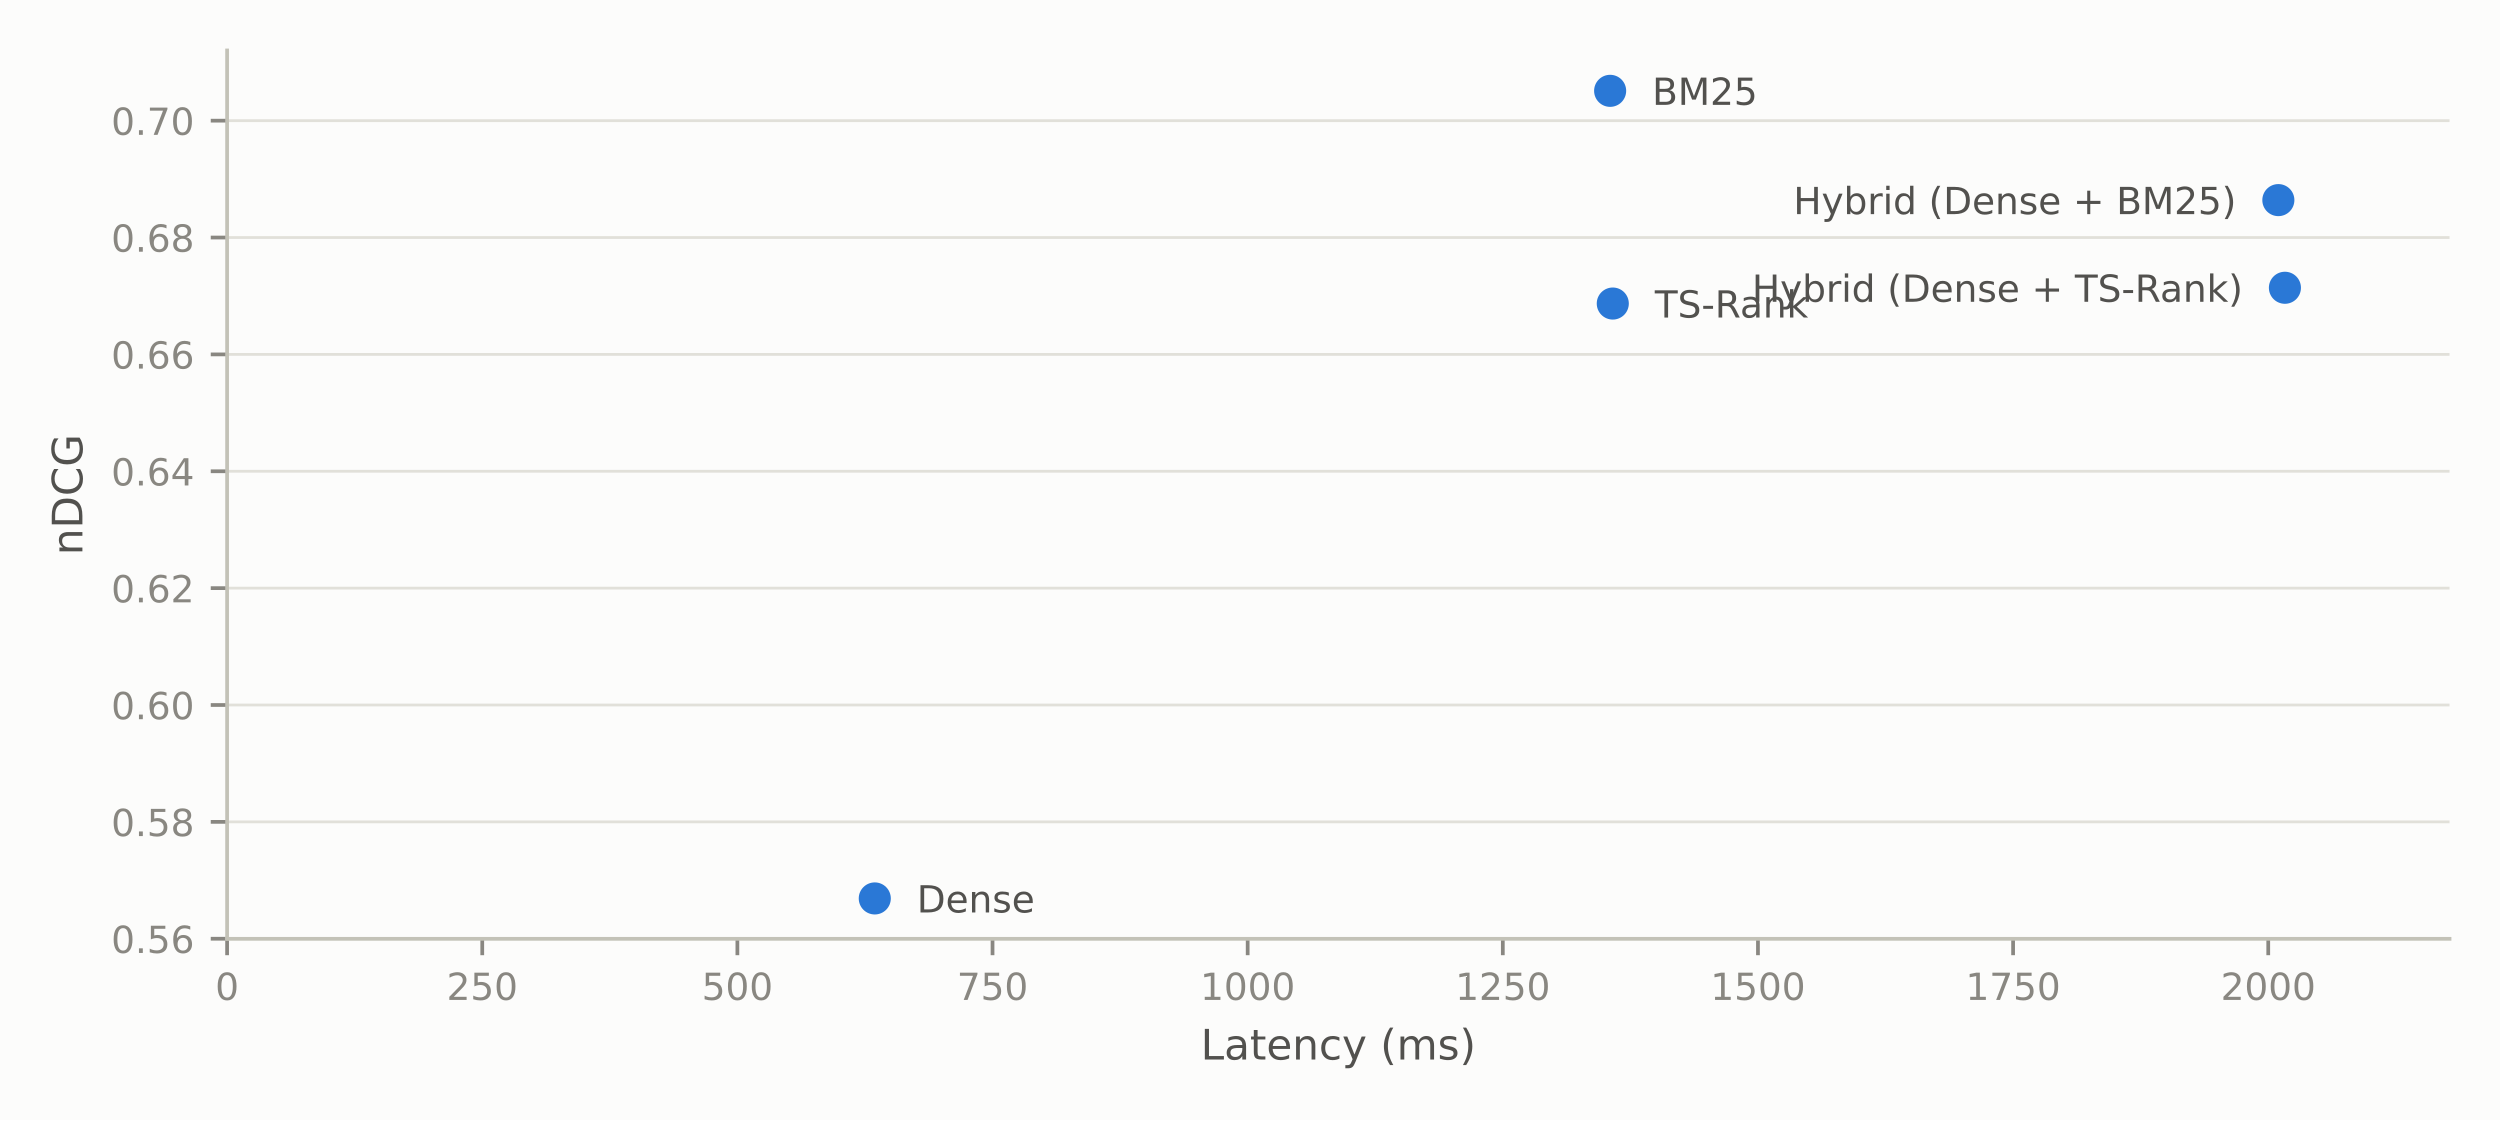
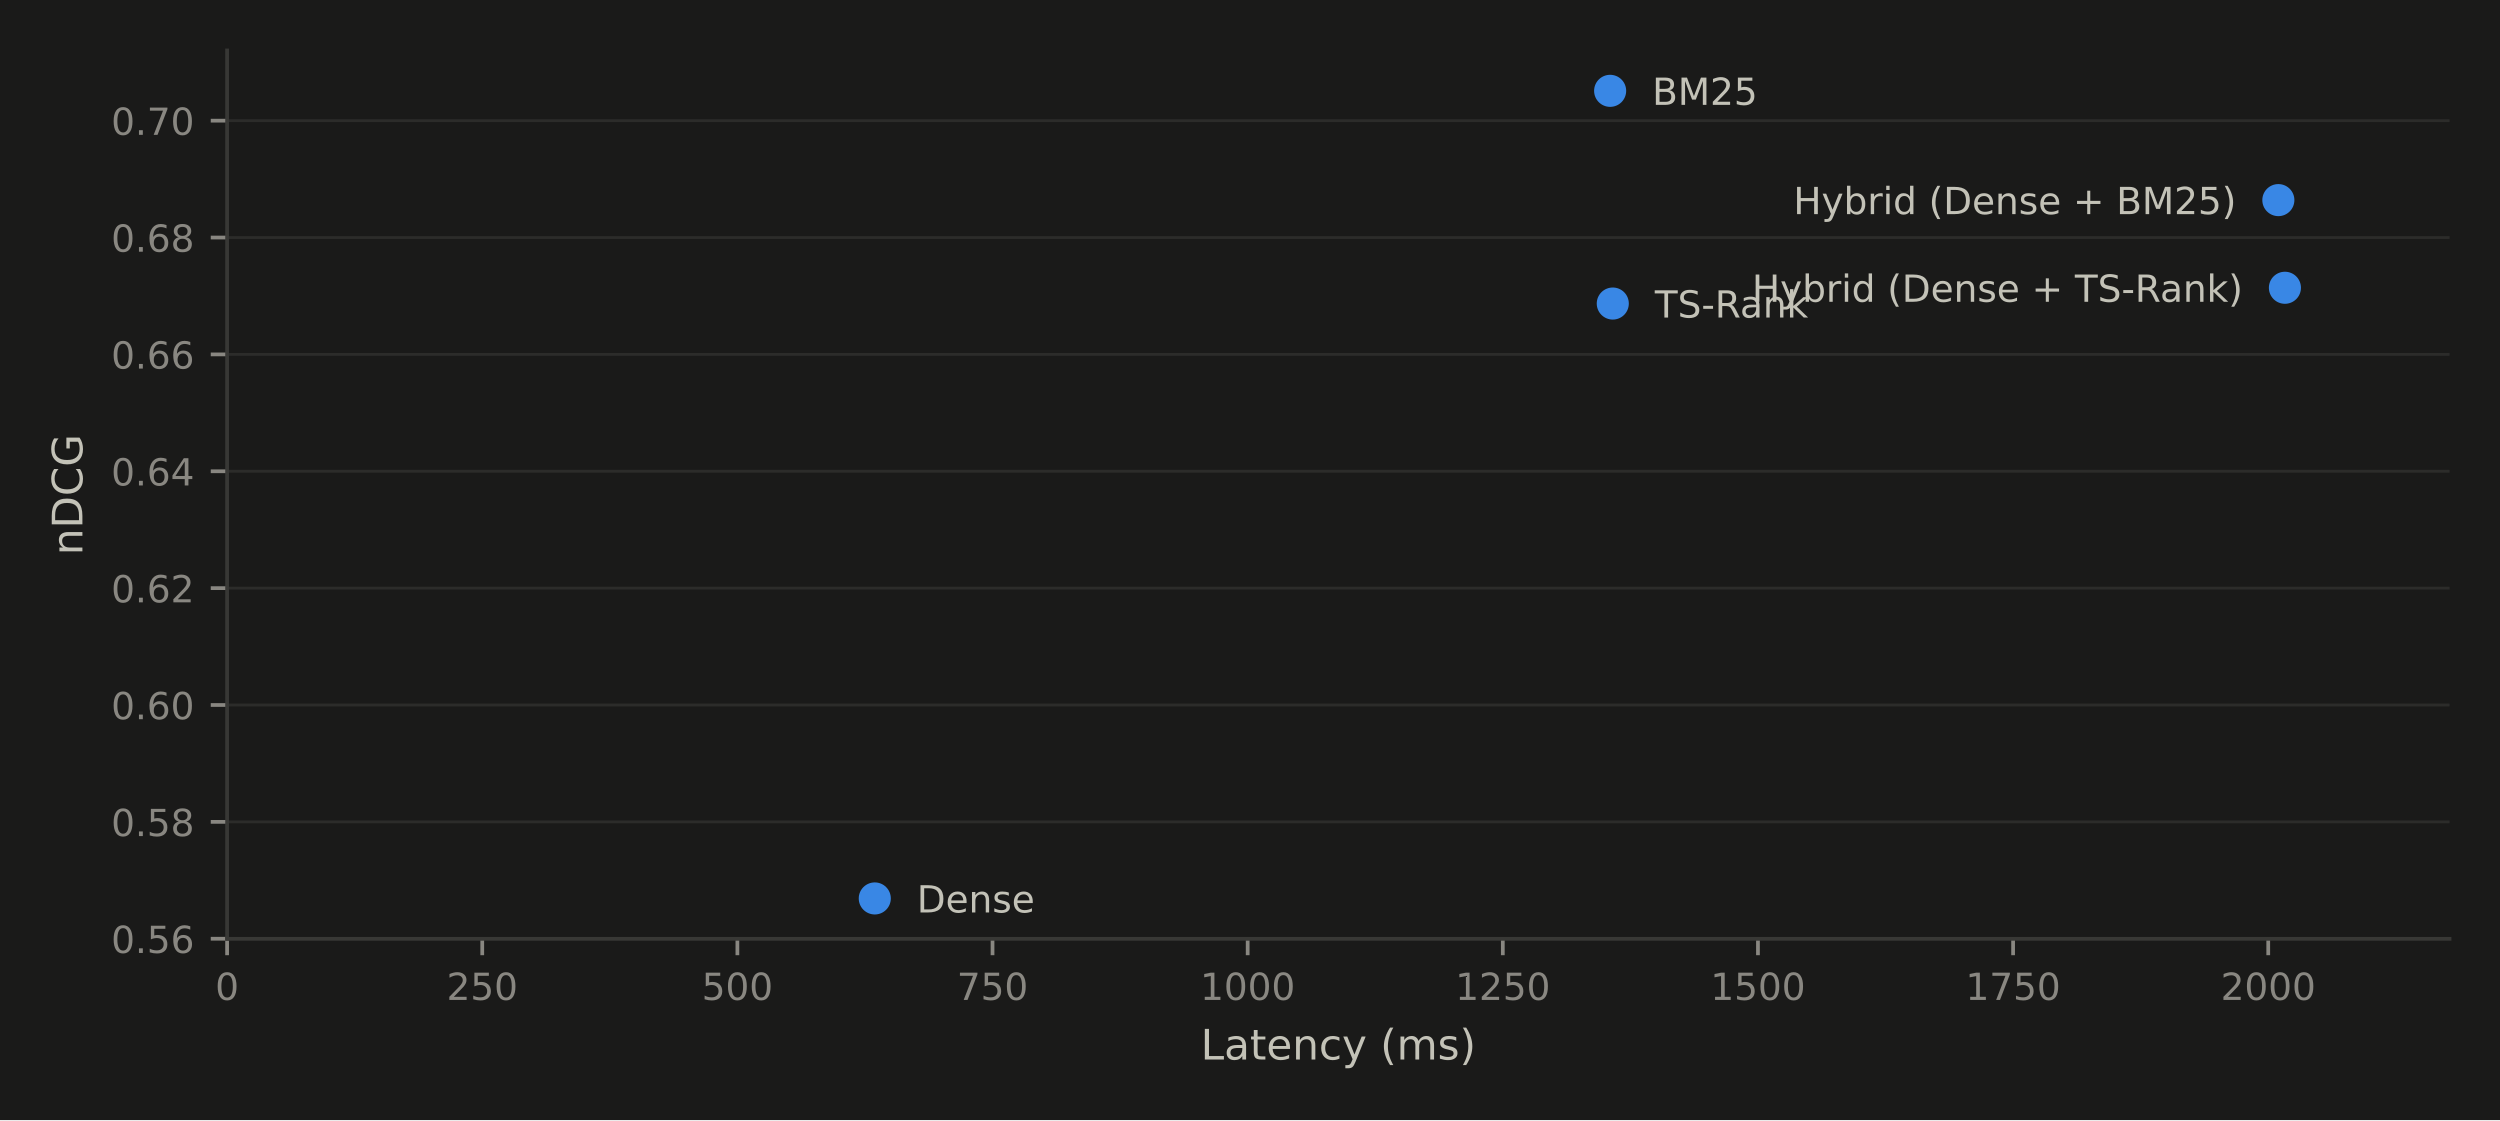
<svg xmlns="http://www.w3.org/2000/svg" xmlns:xlink="http://www.w3.org/1999/xlink" width="535.133pt" height="239.758pt" viewBox="0 0 535.133 239.758" version="1.1">
  <defs>
    <style type="text/css">*{stroke-linejoin: round; stroke-linecap: butt}</style>
  </defs>
  <g id="figure_1">
    <g id="patch_1">
-       <path d="M 0 239.758  L 535.133 239.758  L 535.133 -0  L 0 -0  z " style="fill: #fcfcfb" />
+       <path d="M 0 239.758  L 535.133 239.758  L 535.133 -0  L 0 -0  z " style="fill: #1a1a19" />
    </g>
    <g id="axes_1">
      <g id="patch_2">
-         <path d="M 48.612 200.958  L 524.332 200.958  L 524.332 10.8  L 48.612 10.8  z " style="fill: #fcfcfb" />
+         <path d="M 48.612 200.958  L 524.332 200.958  L 524.332 10.8  L 48.612 10.8  z " style="fill: #1a1a19" />
      </g>
      <g id="matplotlib.axis_1">
        <g id="xtick_1">
          <g id="line2d_1">
            <defs>
-               <path id="mf63bbcae26" d="M 0 0  L 0 3.5  " style="stroke: #898781; stroke-width: 0.8" />
+               <path id="m2d472aa0cc" d="M 0 0  L 0 3.5  " style="stroke: #898781; stroke-width: 0.8" />
            </defs>
            <g>
-               <use xlink:href="#mf63bbcae26" x="48.612" y="200.958" style="fill: #898781; stroke: #898781; stroke-width: 0.8" />
+               <use xlink:href="#m2d472aa0cc" x="48.612" y="200.958" style="fill: #898781; stroke: #898781; stroke-width: 0.8" />
            </g>
          </g>
          <g id="text_1">
            <g style="fill: #898781" transform="translate(46.0675 214.036) scale(0.08 -0.08)">
              <defs>
                <path id="DejaVuSans-13" d="M 2034 4250  Q 1547 4250 1301 3770  Q 1056 3291 1056 2328  Q 1056 1369 1301 889  Q 1547 409 2034 409  Q 2525 409 2770 889  Q 3016 1369 3016 2328  Q 3016 3291 2770 3770  Q 2525 4250 2034 4250  z M 2034 4750  Q 2819 4750 3233 4129  Q 3647 3509 3647 2328  Q 3647 1150 3233 529  Q 2819 -91 2034 -91  Q 1250 -91 836 529  Q 422 1150 422 2328  Q 422 3509 836 4129  Q 1250 4750 2034 4750  z " transform="scale(0.015625)" />
              </defs>
              <use xlink:href="#DejaVuSans-13" />
            </g>
          </g>
        </g>
        <g id="xtick_2">
          <g id="line2d_2">
            <g>
-               <use xlink:href="#mf63bbcae26" x="103.226" y="200.958" style="fill: #898781; stroke: #898781; stroke-width: 0.8" />
+               <use xlink:href="#m2d472aa0cc" x="103.226" y="200.958" style="fill: #898781; stroke: #898781; stroke-width: 0.8" />
            </g>
          </g>
          <g id="text_2">
            <g style="fill: #898781" transform="translate(95.59149 214.036) scale(0.08 -0.08)">
              <defs>
                <path id="DejaVuSans-15" d="M 1228 531  L 3431 531  L 3431 0  L 469 0  L 469 531  Q 828 903 1448 1529  Q 2069 2156 2228 2338  Q 2531 2678 2651 2914  Q 2772 3150 2772 3378  Q 2772 3750 2511 3984  Q 2250 4219 1831 4219  Q 1534 4219 1204 4116  Q 875 4013 500 3803  L 500 4441  Q 881 4594 1212 4672  Q 1544 4750 1819 4750  Q 2544 4750 2975 4387  Q 3406 4025 3406 3419  Q 3406 3131 3298 2873  Q 3191 2616 2906 2266  Q 2828 2175 2409 1742  Q 1991 1309 1228 531  z " transform="scale(0.015625)" />
                <path id="DejaVuSans-18" d="M 691 4666  L 3169 4666  L 3169 4134  L 1269 4134  L 1269 2991  Q 1406 3038 1543 3061  Q 1681 3084 1819 3084  Q 2600 3084 3056 2656  Q 3513 2228 3513 1497  Q 3513 744 3044 326  Q 2575 -91 1722 -91  Q 1428 -91 1123 -41  Q 819 9 494 109  L 494 744  Q 775 591 1075 516  Q 1375 441 1709 441  Q 2250 441 2565 725  Q 2881 1009 2881 1497  Q 2881 1984 2565 2268  Q 2250 2553 1709 2553  Q 1456 2553 1204 2497  Q 953 2441 691 2322  L 691 4666  z " transform="scale(0.015625)" />
              </defs>
              <use xlink:href="#DejaVuSans-15" />
              <use xlink:href="#DejaVuSans-18" transform="translate(63.625 0)" />
              <use xlink:href="#DejaVuSans-13" transform="translate(127.25 0)" />
            </g>
          </g>
        </g>
        <g id="xtick_3">
          <g id="line2d_3">
            <g>
-               <use xlink:href="#mf63bbcae26" x="157.84" y="200.958" style="fill: #898781; stroke: #898781; stroke-width: 0.8" />
+               <use xlink:href="#m2d472aa0cc" x="157.84" y="200.958" style="fill: #898781; stroke: #898781; stroke-width: 0.8" />
            </g>
          </g>
          <g id="text_3">
            <g style="fill: #898781" transform="translate(150.2055 214.036) scale(0.08 -0.08)">
              <use xlink:href="#DejaVuSans-18" />
              <use xlink:href="#DejaVuSans-13" transform="translate(63.625 0)" />
              <use xlink:href="#DejaVuSans-13" transform="translate(127.25 0)" />
            </g>
          </g>
        </g>
        <g id="xtick_4">
          <g id="line2d_4">
            <g>
-               <use xlink:href="#mf63bbcae26" x="212.454" y="200.958" style="fill: #898781; stroke: #898781; stroke-width: 0.8" />
+               <use xlink:href="#m2d472aa0cc" x="212.454" y="200.958" style="fill: #898781; stroke: #898781; stroke-width: 0.8" />
            </g>
          </g>
          <g id="text_4">
            <g style="fill: #898781" transform="translate(204.8195 214.036) scale(0.08 -0.08)">
              <defs>
                <path id="DejaVuSans-1a" d="M 525 4666  L 3525 4666  L 3525 4397  L 1831 0  L 1172 0  L 2766 4134  L 525 4134  L 525 4666  z " transform="scale(0.015625)" />
              </defs>
              <use xlink:href="#DejaVuSans-1a" />
              <use xlink:href="#DejaVuSans-18" transform="translate(63.625 0)" />
              <use xlink:href="#DejaVuSans-13" transform="translate(127.25 0)" />
            </g>
          </g>
        </g>
        <g id="xtick_5">
          <g id="line2d_5">
            <g>
-               <use xlink:href="#mf63bbcae26" x="267.068" y="200.958" style="fill: #898781; stroke: #898781; stroke-width: 0.8" />
+               <use xlink:href="#m2d472aa0cc" x="267.068" y="200.958" style="fill: #898781; stroke: #898781; stroke-width: 0.8" />
            </g>
          </g>
          <g id="text_5">
            <g style="fill: #898781" transform="translate(256.8885 214.036) scale(0.08 -0.08)">
              <defs>
                <path id="DejaVuSans-14" d="M 794 531  L 1825 531  L 1825 4091  L 703 3866  L 703 4441  L 1819 4666  L 2450 4666  L 2450 531  L 3481 531  L 3481 0  L 794 0  L 794 531  z " transform="scale(0.015625)" />
              </defs>
              <use xlink:href="#DejaVuSans-14" />
              <use xlink:href="#DejaVuSans-13" transform="translate(63.625 0)" />
              <use xlink:href="#DejaVuSans-13" transform="translate(127.25 0)" />
              <use xlink:href="#DejaVuSans-13" transform="translate(190.875 0)" />
            </g>
          </g>
        </g>
        <g id="xtick_6">
          <g id="line2d_6">
            <g>
-               <use xlink:href="#mf63bbcae26" x="321.682" y="200.958" style="fill: #898781; stroke: #898781; stroke-width: 0.8" />
+               <use xlink:href="#m2d472aa0cc" x="321.682" y="200.958" style="fill: #898781; stroke: #898781; stroke-width: 0.8" />
            </g>
          </g>
          <g id="text_6">
            <g style="fill: #898781" transform="translate(311.5024 214.036) scale(0.08 -0.08)">
              <use xlink:href="#DejaVuSans-14" />
              <use xlink:href="#DejaVuSans-15" transform="translate(63.625 0)" />
              <use xlink:href="#DejaVuSans-18" transform="translate(127.25 0)" />
              <use xlink:href="#DejaVuSans-13" transform="translate(190.875 0)" />
            </g>
          </g>
        </g>
        <g id="xtick_7">
          <g id="line2d_7">
            <g>
-               <use xlink:href="#mf63bbcae26" x="376.296" y="200.958" style="fill: #898781; stroke: #898781; stroke-width: 0.8" />
+               <use xlink:href="#m2d472aa0cc" x="376.296" y="200.958" style="fill: #898781; stroke: #898781; stroke-width: 0.8" />
            </g>
          </g>
          <g id="text_7">
            <g style="fill: #898781" transform="translate(366.1164 214.036) scale(0.08 -0.08)">
              <use xlink:href="#DejaVuSans-14" />
              <use xlink:href="#DejaVuSans-18" transform="translate(63.625 0)" />
              <use xlink:href="#DejaVuSans-13" transform="translate(127.25 0)" />
              <use xlink:href="#DejaVuSans-13" transform="translate(190.875 0)" />
            </g>
          </g>
        </g>
        <g id="xtick_8">
          <g id="line2d_8">
            <g>
-               <use xlink:href="#mf63bbcae26" x="430.91" y="200.958" style="fill: #898781; stroke: #898781; stroke-width: 0.8" />
+               <use xlink:href="#m2d472aa0cc" x="430.91" y="200.958" style="fill: #898781; stroke: #898781; stroke-width: 0.8" />
            </g>
          </g>
          <g id="text_8">
            <g style="fill: #898781" transform="translate(420.7304 214.036) scale(0.08 -0.08)">
              <use xlink:href="#DejaVuSans-14" />
              <use xlink:href="#DejaVuSans-1a" transform="translate(63.625 0)" />
              <use xlink:href="#DejaVuSans-18" transform="translate(127.25 0)" />
              <use xlink:href="#DejaVuSans-13" transform="translate(190.875 0)" />
            </g>
          </g>
        </g>
        <g id="xtick_9">
          <g id="line2d_9">
            <g>
-               <use xlink:href="#mf63bbcae26" x="485.524" y="200.958" style="fill: #898781; stroke: #898781; stroke-width: 0.8" />
+               <use xlink:href="#m2d472aa0cc" x="485.524" y="200.958" style="fill: #898781; stroke: #898781; stroke-width: 0.8" />
            </g>
          </g>
          <g id="text_9">
            <g style="fill: #898781" transform="translate(475.3444 214.036) scale(0.08 -0.08)">
              <use xlink:href="#DejaVuSans-15" />
              <use xlink:href="#DejaVuSans-13" transform="translate(63.625 0)" />
              <use xlink:href="#DejaVuSans-13" transform="translate(127.25 0)" />
              <use xlink:href="#DejaVuSans-13" transform="translate(190.875 0)" />
            </g>
          </g>
        </g>
        <g id="text_10">
-           <g style="fill: #52514e" transform="translate(257.0158 226.7958) scale(0.09 -0.09)">
+           <g style="fill: #c3c2b7" transform="translate(257.0158 226.7958) scale(0.09 -0.09)">
            <defs>
              <path id="DejaVuSans-2f" d="M 628 4666  L 1259 4666  L 1259 531  L 3531 531  L 3531 0  L 628 0  L 628 4666  z " transform="scale(0.015625)" />
              <path id="DejaVuSans-44" d="M 2194 1759  Q 1497 1759 1228 1600  Q 959 1441 959 1056  Q 959 750 1161 570  Q 1363 391 1709 391  Q 2188 391 2477 730  Q 2766 1069 2766 1631  L 2766 1759  L 2194 1759  z M 3341 1997  L 3341 0  L 2766 0  L 2766 531  Q 2569 213 2275 61  Q 1981 -91 1556 -91  Q 1019 -91 701 211  Q 384 513 384 1019  Q 384 1609 779 1909  Q 1175 2209 1959 2209  L 2766 2209  L 2766 2266  Q 2766 2663 2505 2880  Q 2244 3097 1772 3097  Q 1472 3097 1187 3025  Q 903 2953 641 2809  L 641 3341  Q 956 3463 1253 3523  Q 1550 3584 1831 3584  Q 2591 3584 2966 3190  Q 3341 2797 3341 1997  z " transform="scale(0.015625)" />
              <path id="DejaVuSans-57" d="M 1172 4494  L 1172 3500  L 2356 3500  L 2356 3053  L 1172 3053  L 1172 1153  Q 1172 725 1289 603  Q 1406 481 1766 481  L 2356 481  L 2356 0  L 1766 0  Q 1100 0 847 248  Q 594 497 594 1153  L 594 3053  L 172 3053  L 172 3500  L 594 3500  L 594 4494  L 1172 4494  z " transform="scale(0.015625)" />
              <path id="DejaVuSans-48" d="M 3597 1894  L 3597 1613  L 953 1613  Q 991 1019 1311 708  Q 1631 397 2203 397  Q 2534 397 2845 478  Q 3156 559 3463 722  L 3463 178  Q 3153 47 2828 -22  Q 2503 -91 2169 -91  Q 1331 -91 842 396  Q 353 884 353 1716  Q 353 2575 817 3079  Q 1281 3584 2069 3584  Q 2775 3584 3186 3129  Q 3597 2675 3597 1894  z M 3022 2063  Q 3016 2534 2758 2815  Q 2500 3097 2075 3097  Q 1594 3097 1305 2825  Q 1016 2553 972 2059  L 3022 2063  z " transform="scale(0.015625)" />
              <path id="DejaVuSans-51" d="M 3513 2113  L 3513 0  L 2938 0  L 2938 2094  Q 2938 2591 2744 2837  Q 2550 3084 2163 3084  Q 1697 3084 1428 2787  Q 1159 2491 1159 1978  L 1159 0  L 581 0  L 581 3500  L 1159 3500  L 1159 2956  Q 1366 3272 1645 3428  Q 1925 3584 2291 3584  Q 2894 3584 3203 3211  Q 3513 2838 3513 2113  z " transform="scale(0.015625)" />
              <path id="DejaVuSans-46" d="M 3122 3366  L 3122 2828  Q 2878 2963 2633 3030  Q 2388 3097 2138 3097  Q 1578 3097 1268 2742  Q 959 2388 959 1747  Q 959 1106 1268 751  Q 1578 397 2138 397  Q 2388 397 2633 464  Q 2878 531 3122 666  L 3122 134  Q 2881 22 2623 -34  Q 2366 -91 2075 -91  Q 1284 -91 818 406  Q 353 903 353 1747  Q 353 2603 823 3093  Q 1294 3584 2113 3584  Q 2378 3584 2631 3529  Q 2884 3475 3122 3366  z " transform="scale(0.015625)" />
              <path id="DejaVuSans-5c" d="M 2059 -325  Q 1816 -950 1584 -1140  Q 1353 -1331 966 -1331  L 506 -1331  L 506 -850  L 844 -850  Q 1081 -850 1212 -737  Q 1344 -625 1503 -206  L 1606 56  L 191 3500  L 800 3500  L 1894 763  L 2988 3500  L 3597 3500  L 2059 -325  z " transform="scale(0.015625)" />
              <path id="DejaVuSans-3" transform="scale(0.015625)" />
              <path id="DejaVuSans-b" d="M 1984 4856  Q 1566 4138 1362 3434  Q 1159 2731 1159 2009  Q 1159 1288 1364 580  Q 1569 -128 1984 -844  L 1484 -844  Q 1016 -109 783 600  Q 550 1309 550 2009  Q 550 2706 781 3412  Q 1013 4119 1484 4856  L 1984 4856  z " transform="scale(0.015625)" />
              <path id="DejaVuSans-50" d="M 3328 2828  Q 3544 3216 3844 3400  Q 4144 3584 4550 3584  Q 5097 3584 5394 3201  Q 5691 2819 5691 2113  L 5691 0  L 5113 0  L 5113 2094  Q 5113 2597 4934 2840  Q 4756 3084 4391 3084  Q 3944 3084 3684 2787  Q 3425 2491 3425 1978  L 3425 0  L 2847 0  L 2847 2094  Q 2847 2600 2669 2842  Q 2491 3084 2119 3084  Q 1678 3084 1418 2786  Q 1159 2488 1159 1978  L 1159 0  L 581 0  L 581 3500  L 1159 3500  L 1159 2956  Q 1356 3278 1631 3431  Q 1906 3584 2284 3584  Q 2666 3584 2933 3390  Q 3200 3197 3328 2828  z " transform="scale(0.015625)" />
              <path id="DejaVuSans-56" d="M 2834 3397  L 2834 2853  Q 2591 2978 2328 3040  Q 2066 3103 1784 3103  Q 1356 3103 1142 2972  Q 928 2841 928 2578  Q 928 2378 1081 2264  Q 1234 2150 1697 2047  L 1894 2003  Q 2506 1872 2764 1633  Q 3022 1394 3022 966  Q 3022 478 2636 193  Q 2250 -91 1575 -91  Q 1294 -91 989 -36  Q 684 19 347 128  L 347 722  Q 666 556 975 473  Q 1284 391 1588 391  Q 1994 391 2212 530  Q 2431 669 2431 922  Q 2431 1156 2273 1281  Q 2116 1406 1581 1522  L 1381 1569  Q 847 1681 609 1914  Q 372 2147 372 2553  Q 372 3047 722 3315  Q 1072 3584 1716 3584  Q 2034 3584 2315 3537  Q 2597 3491 2834 3397  z " transform="scale(0.015625)" />
              <path id="DejaVuSans-c" d="M 513 4856  L 1013 4856  Q 1481 4119 1714 3412  Q 1947 2706 1947 2009  Q 1947 1309 1714 600  Q 1481 -109 1013 -844  L 513 -844  Q 928 -128 1133 580  Q 1338 1288 1338 2009  Q 1338 2731 1133 3434  Q 928 4138 513 4856  z " transform="scale(0.015625)" />
            </defs>
            <use xlink:href="#DejaVuSans-2f" />
            <use xlink:href="#DejaVuSans-44" transform="translate(55.71875 0)" />
            <use xlink:href="#DejaVuSans-57" transform="translate(117 0)" />
            <use xlink:href="#DejaVuSans-48" transform="translate(156.2031 0)" />
            <use xlink:href="#DejaVuSans-51" transform="translate(217.7344 0)" />
            <use xlink:href="#DejaVuSans-46" transform="translate(281.1094 0)" />
            <use xlink:href="#DejaVuSans-5c" transform="translate(336.0938 0)" />
            <use xlink:href="#DejaVuSans-3" transform="translate(395.2812 0)" />
            <use xlink:href="#DejaVuSans-b" transform="translate(427.0625 0)" />
            <use xlink:href="#DejaVuSans-50" transform="translate(466.0781 0)" />
            <use xlink:href="#DejaVuSans-56" transform="translate(563.4844 0)" />
            <use xlink:href="#DejaVuSans-c" transform="translate(615.5781 0)" />
          </g>
        </g>
      </g>
      <g id="matplotlib.axis_2">
        <g id="ytick_1">
          <g id="line2d_10">
-             <path d="M 48.612 200.945  L 524.332 200.945  " clip-path="url(#pc07d0d1871)" style="fill: none; stroke: #e1e0d9; stroke-width: 0.6; stroke-linecap: round" />
+             <path d="M 48.612 200.945  L 524.332 200.945  " clip-path="url(#pa4d4cf6867)" style="fill: none; stroke: #2c2c2a; stroke-width: 0.6; stroke-linecap: round" />
          </g>
          <g id="line2d_11">
            <defs>
-               <path id="m33547ea914" d="M 0 0  L -3.5 0  " style="stroke: #898781; stroke-width: 0.8" />
+               <path id="mc95bf4bb37" d="M 0 0  L -3.5 0  " style="stroke: #898781; stroke-width: 0.8" />
            </defs>
            <g>
-               <use xlink:href="#m33547ea914" x="48.612" y="200.945" style="fill: #898781; stroke: #898781; stroke-width: 0.8" />
+               <use xlink:href="#mc95bf4bb37" x="48.612" y="200.945" style="fill: #898781; stroke: #898781; stroke-width: 0.8" />
            </g>
          </g>
          <g id="text_11">
            <g style="fill: #898781" transform="translate(23.8 203.9844) scale(0.08 -0.08)">
              <defs>
                <path id="DejaVuSans-11" d="M 684 794  L 1344 794  L 1344 0  L 684 0  L 684 794  z " transform="scale(0.015625)" />
                <path id="DejaVuSans-19" d="M 2113 2584  Q 1688 2584 1439 2293  Q 1191 2003 1191 1497  Q 1191 994 1439 701  Q 1688 409 2113 409  Q 2538 409 2786 701  Q 3034 994 3034 1497  Q 3034 2003 2786 2293  Q 2538 2584 2113 2584  z M 3366 4563  L 3366 3988  Q 3128 4100 2886 4159  Q 2644 4219 2406 4219  Q 1781 4219 1451 3797  Q 1122 3375 1075 2522  Q 1259 2794 1537 2939  Q 1816 3084 2150 3084  Q 2853 3084 3261 2657  Q 3669 2231 3669 1497  Q 3669 778 3244 343  Q 2819 -91 2113 -91  Q 1303 -91 875 529  Q 447 1150 447 2328  Q 447 3434 972 4092  Q 1497 4750 2381 4750  Q 2619 4750 2861 4703  Q 3103 4656 3366 4563  z " transform="scale(0.015625)" />
              </defs>
              <use xlink:href="#DejaVuSans-13" />
              <use xlink:href="#DejaVuSans-11" transform="translate(63.625 0)" />
              <use xlink:href="#DejaVuSans-18" transform="translate(95.40625 0)" />
              <use xlink:href="#DejaVuSans-19" transform="translate(159.0312 0)" />
            </g>
          </g>
        </g>
        <g id="ytick_2">
          <g id="line2d_12">
-             <path d="M 48.612 175.928  L 524.332 175.928  " clip-path="url(#pc07d0d1871)" style="fill: none; stroke: #e1e0d9; stroke-width: 0.6; stroke-linecap: round" />
+             <path d="M 48.612 175.928  L 524.332 175.928  " clip-path="url(#pa4d4cf6867)" style="fill: none; stroke: #2c2c2a; stroke-width: 0.6; stroke-linecap: round" />
          </g>
          <g id="line2d_13">
            <g>
-               <use xlink:href="#m33547ea914" x="48.612" y="175.928" style="fill: #898781; stroke: #898781; stroke-width: 0.8" />
+               <use xlink:href="#mc95bf4bb37" x="48.612" y="175.928" style="fill: #898781; stroke: #898781; stroke-width: 0.8" />
            </g>
          </g>
          <g id="text_12">
            <g style="fill: #898781" transform="translate(23.8 178.967) scale(0.08 -0.08)">
              <defs>
                <path id="DejaVuSans-1b" d="M 2034 2216  Q 1584 2216 1326 1975  Q 1069 1734 1069 1313  Q 1069 891 1326 650  Q 1584 409 2034 409  Q 2484 409 2743 651  Q 3003 894 3003 1313  Q 3003 1734 2745 1975  Q 2488 2216 2034 2216  z M 1403 2484  Q 997 2584 770 2862  Q 544 3141 544 3541  Q 544 4100 942 4425  Q 1341 4750 2034 4750  Q 2731 4750 3128 4425  Q 3525 4100 3525 3541  Q 3525 3141 3298 2862  Q 3072 2584 2669 2484  Q 3125 2378 3379 2068  Q 3634 1759 3634 1313  Q 3634 634 3220 271  Q 2806 -91 2034 -91  Q 1263 -91 848 271  Q 434 634 434 1313  Q 434 1759 690 2068  Q 947 2378 1403 2484  z M 1172 3481  Q 1172 3119 1398 2916  Q 1625 2713 2034 2713  Q 2441 2713 2670 2916  Q 2900 3119 2900 3481  Q 2900 3844 2670 4047  Q 2441 4250 2034 4250  Q 1625 4250 1398 4047  Q 1172 3844 1172 3481  z " transform="scale(0.015625)" />
              </defs>
              <use xlink:href="#DejaVuSans-13" />
              <use xlink:href="#DejaVuSans-11" transform="translate(63.625 0)" />
              <use xlink:href="#DejaVuSans-18" transform="translate(95.40625 0)" />
              <use xlink:href="#DejaVuSans-1b" transform="translate(159.0312 0)" />
            </g>
          </g>
        </g>
        <g id="ytick_3">
          <g id="line2d_14">
-             <path d="M 48.612 150.91  L 524.332 150.91  " clip-path="url(#pc07d0d1871)" style="fill: none; stroke: #e1e0d9; stroke-width: 0.6; stroke-linecap: round" />
+             <path d="M 48.612 150.91  L 524.332 150.91  " clip-path="url(#pa4d4cf6867)" style="fill: none; stroke: #2c2c2a; stroke-width: 0.6; stroke-linecap: round" />
          </g>
          <g id="line2d_15">
            <g>
-               <use xlink:href="#m33547ea914" x="48.612" y="150.91" style="fill: #898781; stroke: #898781; stroke-width: 0.8" />
+               <use xlink:href="#mc95bf4bb37" x="48.612" y="150.91" style="fill: #898781; stroke: #898781; stroke-width: 0.8" />
            </g>
          </g>
          <g id="text_13">
            <g style="fill: #898781" transform="translate(23.8 153.9495) scale(0.08 -0.08)">
              <use xlink:href="#DejaVuSans-13" />
              <use xlink:href="#DejaVuSans-11" transform="translate(63.625 0)" />
              <use xlink:href="#DejaVuSans-19" transform="translate(95.40625 0)" />
              <use xlink:href="#DejaVuSans-13" transform="translate(159.0312 0)" />
            </g>
          </g>
        </g>
        <g id="ytick_4">
          <g id="line2d_16">
-             <path d="M 48.612 125.893  L 524.332 125.893  " clip-path="url(#pc07d0d1871)" style="fill: none; stroke: #e1e0d9; stroke-width: 0.6; stroke-linecap: round" />
+             <path d="M 48.612 125.893  L 524.332 125.893  " clip-path="url(#pa4d4cf6867)" style="fill: none; stroke: #2c2c2a; stroke-width: 0.6; stroke-linecap: round" />
          </g>
          <g id="line2d_17">
            <g>
-               <use xlink:href="#m33547ea914" x="48.612" y="125.893" style="fill: #898781; stroke: #898781; stroke-width: 0.8" />
+               <use xlink:href="#mc95bf4bb37" x="48.612" y="125.893" style="fill: #898781; stroke: #898781; stroke-width: 0.8" />
            </g>
          </g>
          <g id="text_14">
            <g style="fill: #898781" transform="translate(23.8 128.932) scale(0.08 -0.08)">
              <use xlink:href="#DejaVuSans-13" />
              <use xlink:href="#DejaVuSans-11" transform="translate(63.625 0)" />
              <use xlink:href="#DejaVuSans-19" transform="translate(95.40625 0)" />
              <use xlink:href="#DejaVuSans-15" transform="translate(159.0312 0)" />
            </g>
          </g>
        </g>
        <g id="ytick_5">
          <g id="line2d_18">
-             <path d="M 48.612 100.875  L 524.332 100.875  " clip-path="url(#pc07d0d1871)" style="fill: none; stroke: #e1e0d9; stroke-width: 0.6; stroke-linecap: round" />
+             <path d="M 48.612 100.875  L 524.332 100.875  " clip-path="url(#pa4d4cf6867)" style="fill: none; stroke: #2c2c2a; stroke-width: 0.6; stroke-linecap: round" />
          </g>
          <g id="line2d_19">
            <g>
-               <use xlink:href="#m33547ea914" x="48.612" y="100.875" style="fill: #898781; stroke: #898781; stroke-width: 0.8" />
+               <use xlink:href="#mc95bf4bb37" x="48.612" y="100.875" style="fill: #898781; stroke: #898781; stroke-width: 0.8" />
            </g>
          </g>
          <g id="text_15">
            <g style="fill: #898781" transform="translate(23.8 103.9145) scale(0.08 -0.08)">
              <defs>
                <path id="DejaVuSans-17" d="M 2419 4116  L 825 1625  L 2419 1625  L 2419 4116  z M 2253 4666  L 3047 4666  L 3047 1625  L 3713 1625  L 3713 1100  L 3047 1100  L 3047 0  L 2419 0  L 2419 1100  L 313 1100  L 313 1709  L 2253 4666  z " transform="scale(0.015625)" />
              </defs>
              <use xlink:href="#DejaVuSans-13" />
              <use xlink:href="#DejaVuSans-11" transform="translate(63.625 0)" />
              <use xlink:href="#DejaVuSans-19" transform="translate(95.40625 0)" />
              <use xlink:href="#DejaVuSans-17" transform="translate(159.0312 0)" />
            </g>
          </g>
        </g>
        <g id="ytick_6">
          <g id="line2d_20">
-             <path d="M 48.612 75.858  L 524.332 75.858  " clip-path="url(#pc07d0d1871)" style="fill: none; stroke: #e1e0d9; stroke-width: 0.6; stroke-linecap: round" />
+             <path d="M 48.612 75.858  L 524.332 75.858  " clip-path="url(#pa4d4cf6867)" style="fill: none; stroke: #2c2c2a; stroke-width: 0.6; stroke-linecap: round" />
          </g>
          <g id="line2d_21">
            <g>
-               <use xlink:href="#m33547ea914" x="48.612" y="75.858" style="fill: #898781; stroke: #898781; stroke-width: 0.8" />
+               <use xlink:href="#mc95bf4bb37" x="48.612" y="75.858" style="fill: #898781; stroke: #898781; stroke-width: 0.8" />
            </g>
          </g>
          <g id="text_16">
            <g style="fill: #898781" transform="translate(23.8 78.89703) scale(0.08 -0.08)">
              <use xlink:href="#DejaVuSans-13" />
              <use xlink:href="#DejaVuSans-11" transform="translate(63.625 0)" />
              <use xlink:href="#DejaVuSans-19" transform="translate(95.40625 0)" />
              <use xlink:href="#DejaVuSans-19" transform="translate(159.0312 0)" />
            </g>
          </g>
        </g>
        <g id="ytick_7">
          <g id="line2d_22">
-             <path d="M 48.612 50.84  L 524.332 50.84  " clip-path="url(#pc07d0d1871)" style="fill: none; stroke: #e1e0d9; stroke-width: 0.6; stroke-linecap: round" />
+             <path d="M 48.612 50.84  L 524.332 50.84  " clip-path="url(#pa4d4cf6867)" style="fill: none; stroke: #2c2c2a; stroke-width: 0.6; stroke-linecap: round" />
          </g>
          <g id="line2d_23">
            <g>
-               <use xlink:href="#m33547ea914" x="48.612" y="50.84" style="fill: #898781; stroke: #898781; stroke-width: 0.8" />
+               <use xlink:href="#mc95bf4bb37" x="48.612" y="50.84" style="fill: #898781; stroke: #898781; stroke-width: 0.8" />
            </g>
          </g>
          <g id="text_17">
            <g style="fill: #898781" transform="translate(23.8 53.87955) scale(0.08 -0.08)">
              <use xlink:href="#DejaVuSans-13" />
              <use xlink:href="#DejaVuSans-11" transform="translate(63.625 0)" />
              <use xlink:href="#DejaVuSans-19" transform="translate(95.40625 0)" />
              <use xlink:href="#DejaVuSans-1b" transform="translate(159.0312 0)" />
            </g>
          </g>
        </g>
        <g id="ytick_8">
          <g id="line2d_24">
-             <path d="M 48.612 25.823  L 524.332 25.823  " clip-path="url(#pc07d0d1871)" style="fill: none; stroke: #e1e0d9; stroke-width: 0.6; stroke-linecap: round" />
+             <path d="M 48.612 25.823  L 524.332 25.823  " clip-path="url(#pa4d4cf6867)" style="fill: none; stroke: #2c2c2a; stroke-width: 0.6; stroke-linecap: round" />
          </g>
          <g id="line2d_25">
            <g>
-               <use xlink:href="#m33547ea914" x="48.612" y="25.823" style="fill: #898781; stroke: #898781; stroke-width: 0.8" />
+               <use xlink:href="#mc95bf4bb37" x="48.612" y="25.823" style="fill: #898781; stroke: #898781; stroke-width: 0.8" />
            </g>
          </g>
          <g id="text_18">
            <g style="fill: #898781" transform="translate(23.8 28.86206) scale(0.08 -0.08)">
              <use xlink:href="#DejaVuSans-13" />
              <use xlink:href="#DejaVuSans-11" transform="translate(63.625 0)" />
              <use xlink:href="#DejaVuSans-1a" transform="translate(95.40625 0)" />
              <use xlink:href="#DejaVuSans-13" transform="translate(159.0312 0)" />
            </g>
          </g>
        </g>
        <g id="text_19">
-           <g style="fill: #52514e" transform="translate(17.63789 118.8249) rotate(-90) scale(0.09 -0.09)">
+           <g style="fill: #c3c2b7" transform="translate(17.63789 118.8249) rotate(-90) scale(0.09 -0.09)">
            <defs>
              <path id="DejaVuSans-27" d="M 1259 4147  L 1259 519  L 2022 519  Q 2988 519 3436 956  Q 3884 1394 3884 2338  Q 3884 3275 3436 3711  Q 2988 4147 2022 4147  L 1259 4147  z M 628 4666  L 1925 4666  Q 3281 4666 3915 4102  Q 4550 3538 4550 2338  Q 4550 1131 3912 565  Q 3275 0 1925 0  L 628 0  L 628 4666  z " transform="scale(0.015625)" />
              <path id="DejaVuSans-26" d="M 4122 4306  L 4122 3641  Q 3803 3938 3442 4084  Q 3081 4231 2675 4231  Q 1875 4231 1450 3742  Q 1025 3253 1025 2328  Q 1025 1406 1450 917  Q 1875 428 2675 428  Q 3081 428 3442 575  Q 3803 722 4122 1019  L 4122 359  Q 3791 134 3420 21  Q 3050 -91 2638 -91  Q 1578 -91 968 557  Q 359 1206 359 2328  Q 359 3453 968 4101  Q 1578 4750 2638 4750  Q 3056 4750 3426 4639  Q 3797 4528 4122 4306  z " transform="scale(0.015625)" />
              <path id="DejaVuSans-2a" d="M 3809 666  L 3809 1919  L 2778 1919  L 2778 2438  L 4434 2438  L 4434 434  Q 4069 175 3628 42  Q 3188 -91 2688 -91  Q 1594 -91 976 548  Q 359 1188 359 2328  Q 359 3472 976 4111  Q 1594 4750 2688 4750  Q 3144 4750 3555 4637  Q 3966 4525 4313 4306  L 4313 3634  Q 3963 3931 3569 4081  Q 3175 4231 2741 4231  Q 1884 4231 1454 3753  Q 1025 3275 1025 2328  Q 1025 1384 1454 906  Q 1884 428 2741 428  Q 3075 428 3337 486  Q 3600 544 3809 666  z " transform="scale(0.015625)" />
            </defs>
            <use xlink:href="#DejaVuSans-51" />
            <use xlink:href="#DejaVuSans-27" transform="translate(63.375 0)" />
            <use xlink:href="#DejaVuSans-26" transform="translate(140.375 0)" />
            <use xlink:href="#DejaVuSans-2a" transform="translate(210.2031 0)" />
          </g>
        </g>
      </g>
      <g id="patch_3">
-         <path d="M 48.612 200.958  L 48.612 10.8  " style="fill: none; stroke: #c3c2b7; stroke-width: 0.8; stroke-linejoin: miter; stroke-linecap: square" />
+         <path d="M 48.612 200.958  L 48.612 10.8  " style="fill: none; stroke: #383835; stroke-width: 0.8; stroke-linejoin: miter; stroke-linecap: square" />
      </g>
      <g id="patch_4">
-         <path d="M 48.612 200.958  L 524.332 200.958  " style="fill: none; stroke: #c3c2b7; stroke-width: 0.8; stroke-linejoin: miter; stroke-linecap: square" />
+         <path d="M 48.612 200.958  L 524.332 200.958  " style="fill: none; stroke: #383835; stroke-width: 0.8; stroke-linejoin: miter; stroke-linecap: square" />
      </g>
      <g id="PathCollection_1">
        <defs>
-           <path id="m31cde7d2e8" d="M 0 4.183  C 1.109 4.183 2.174 3.743 2.958 2.958  C 3.743 2.174 4.183 1.109 4.183 0  C 4.183 -1.109 3.743 -2.174 2.958 -2.958  C 2.174 -3.743 1.109 -4.183 0 -4.183  C -1.109 -4.183 -2.174 -3.743 -2.958 -2.958  C -3.743 -2.174 -4.183 -1.109 -4.183 0  C -4.183 1.109 -3.743 2.174 -2.958 2.958  C -2.174 3.743 -1.109 4.183 0 4.183  z " style="stroke: #fcfcfb; stroke-width: 1.5" />
+           <path id="m204d0c9604" d="M 0 4.183  C 1.109 4.183 2.174 3.743 2.958 2.958  C 3.743 2.174 4.183 1.109 4.183 0  C 4.183 -1.109 3.743 -2.174 2.958 -2.958  C 2.174 -3.743 1.109 -4.183 0 -4.183  C -1.109 -4.183 -2.174 -3.743 -2.958 -2.958  C -3.743 -2.174 -4.183 -1.109 -4.183 0  C -4.183 1.109 -3.743 2.174 -2.958 2.958  C -2.174 3.743 -1.109 4.183 0 4.183  z " style="stroke: #1a1a19; stroke-width: 1.5" />
        </defs>
-         <g clip-path="url(#pc07d0d1871)">
-           <use xlink:href="#m31cde7d2e8" x="187.249" y="192.314" style="fill: #2a78d6; stroke: #fcfcfb; stroke-width: 1.5" />
+         <g clip-path="url(#pa4d4cf6867)">
+           <use xlink:href="#m204d0c9604" x="187.249" y="192.314" style="fill: #3987e5; stroke: #1a1a19; stroke-width: 1.5" />
        </g>
      </g>
      <g id="text_20">
-         <g style="fill: #52514e" transform="translate(196.249 195.3143) scale(0.08 -0.08)">
+         <g style="fill: #c3c2b7" transform="translate(196.249 195.3143) scale(0.08 -0.08)">
          <use xlink:href="#DejaVuSans-27" />
          <use xlink:href="#DejaVuSans-48" transform="translate(77 0)" />
          <use xlink:href="#DejaVuSans-51" transform="translate(138.5312 0)" />
          <use xlink:href="#DejaVuSans-56" transform="translate(201.9062 0)" />
          <use xlink:href="#DejaVuSans-48" transform="translate(254 0)" />
        </g>
      </g>
      <g id="PathCollection_2">
-         <g clip-path="url(#pc07d0d1871)">
-           <use xlink:href="#m31cde7d2e8" x="345.221" y="64.975" style="fill: #2a78d6; stroke: #fcfcfb; stroke-width: 1.5" />
+         <g clip-path="url(#pa4d4cf6867)">
+           <use xlink:href="#m204d0c9604" x="345.221" y="64.975" style="fill: #3987e5; stroke: #1a1a19; stroke-width: 1.5" />
        </g>
      </g>
      <g id="text_21">
-         <g style="fill: #52514e" transform="translate(354.2211 67.97536) scale(0.08 -0.08)">
+         <g style="fill: #c3c2b7" transform="translate(354.2211 67.97536) scale(0.08 -0.08)">
          <defs>
            <path id="DejaVuSans-37" d="M -19 4666  L 3928 4666  L 3928 4134  L 2272 4134  L 2272 0  L 1638 0  L 1638 4134  L -19 4134  L -19 4666  z " transform="scale(0.015625)" />
            <path id="DejaVuSans-36" d="M 3425 4513  L 3425 3897  Q 3066 4069 2747 4153  Q 2428 4238 2131 4238  Q 1616 4238 1336 4038  Q 1056 3838 1056 3469  Q 1056 3159 1242 3001  Q 1428 2844 1947 2747  L 2328 2669  Q 3034 2534 3370 2195  Q 3706 1856 3706 1288  Q 3706 609 3251 259  Q 2797 -91 1919 -91  Q 1588 -91 1214 -16  Q 841 59 441 206  L 441 856  Q 825 641 1194 531  Q 1563 422 1919 422  Q 2459 422 2753 634  Q 3047 847 3047 1241  Q 3047 1584 2836 1778  Q 2625 1972 2144 2069  L 1759 2144  Q 1053 2284 737 2584  Q 422 2884 422 3419  Q 422 4038 858 4394  Q 1294 4750 2059 4750  Q 2388 4750 2728 4690  Q 3069 4631 3425 4513  z " transform="scale(0.015625)" />
            <path id="DejaVuSans-10" d="M 313 2009  L 1997 2009  L 1997 1497  L 313 1497  L 313 2009  z " transform="scale(0.015625)" />
            <path id="DejaVuSans-35" d="M 2841 2188  Q 3044 2119 3236 1894  Q 3428 1669 3622 1275  L 4263 0  L 3584 0  L 2988 1197  Q 2756 1666 2539 1819  Q 2322 1972 1947 1972  L 1259 1972  L 1259 0  L 628 0  L 628 4666  L 2053 4666  Q 2853 4666 3247 4331  Q 3641 3997 3641 3322  Q 3641 2881 3436 2590  Q 3231 2300 2841 2188  z M 1259 4147  L 1259 2491  L 2053 2491  Q 2509 2491 2742 2702  Q 2975 2913 2975 3322  Q 2975 3731 2742 3939  Q 2509 4147 2053 4147  L 1259 4147  z " transform="scale(0.015625)" />
            <path id="DejaVuSans-4e" d="M 581 4863  L 1159 4863  L 1159 1991  L 2875 3500  L 3609 3500  L 1753 1863  L 3688 0  L 2938 0  L 1159 1709  L 1159 0  L 581 0  L 581 4863  z " transform="scale(0.015625)" />
          </defs>
          <use xlink:href="#DejaVuSans-37" />
          <use xlink:href="#DejaVuSans-36" transform="translate(61.07812 0)" />
          <use xlink:href="#DejaVuSans-10" transform="translate(124.5625 0)" />
          <use xlink:href="#DejaVuSans-35" transform="translate(160.6406 0)" />
          <use xlink:href="#DejaVuSans-44" transform="translate(227.9219 0)" />
          <use xlink:href="#DejaVuSans-51" transform="translate(289.2031 0)" />
          <use xlink:href="#DejaVuSans-4e" transform="translate(352.5781 0)" />
        </g>
      </g>
      <g id="PathCollection_3">
-         <g clip-path="url(#pc07d0d1871)">
-           <use xlink:href="#m31cde7d2e8" x="344.655" y="19.444" style="fill: #2a78d6; stroke: #fcfcfb; stroke-width: 1.5" />
+         <g clip-path="url(#pa4d4cf6867)">
+           <use xlink:href="#m204d0c9604" x="344.655" y="19.444" style="fill: #3987e5; stroke: #1a1a19; stroke-width: 1.5" />
        </g>
      </g>
      <g id="text_22">
-         <g style="fill: #52514e" transform="translate(353.6553 22.44354) scale(0.08 -0.08)">
+         <g style="fill: #c3c2b7" transform="translate(353.6553 22.44354) scale(0.08 -0.08)">
          <defs>
            <path id="DejaVuSans-25" d="M 1259 2228  L 1259 519  L 2272 519  Q 2781 519 3026 730  Q 3272 941 3272 1375  Q 3272 1813 3026 2020  Q 2781 2228 2272 2228  L 1259 2228  z M 1259 4147  L 1259 2741  L 2194 2741  Q 2656 2741 2882 2914  Q 3109 3088 3109 3444  Q 3109 3797 2882 3972  Q 2656 4147 2194 4147  L 1259 4147  z M 628 4666  L 2241 4666  Q 2963 4666 3353 4366  Q 3744 4066 3744 3513  Q 3744 3084 3544 2831  Q 3344 2578 2956 2516  Q 3422 2416 3680 2098  Q 3938 1781 3938 1306  Q 3938 681 3513 340  Q 3088 0 2303 0  L 628 0  L 628 4666  z " transform="scale(0.015625)" />
            <path id="DejaVuSans-30" d="M 628 4666  L 1569 4666  L 2759 1491  L 3956 4666  L 4897 4666  L 4897 0  L 4281 0  L 4281 4097  L 3078 897  L 2444 897  L 1241 4097  L 1241 0  L 628 0  L 628 4666  z " transform="scale(0.015625)" />
          </defs>
          <use xlink:href="#DejaVuSans-25" />
          <use xlink:href="#DejaVuSans-30" transform="translate(68.60938 0)" />
          <use xlink:href="#DejaVuSans-15" transform="translate(154.8906 0)" />
          <use xlink:href="#DejaVuSans-18" transform="translate(218.5156 0)" />
        </g>
      </g>
      <g id="PathCollection_4">
-         <g clip-path="url(#pc07d0d1871)">
-           <use xlink:href="#m31cde7d2e8" x="489.094" y="61.598" style="fill: #2a78d6; stroke: #fcfcfb; stroke-width: 1.5" />
+         <g clip-path="url(#pa4d4cf6867)">
+           <use xlink:href="#m204d0c9604" x="489.094" y="61.598" style="fill: #3987e5; stroke: #1a1a19; stroke-width: 1.5" />
        </g>
      </g>
      <g id="text_23">
-         <g style="fill: #52514e" transform="translate(375.019 64.598) scale(0.08 -0.08)">
+         <g style="fill: #c3c2b7" transform="translate(375.019 64.598) scale(0.08 -0.08)">
          <defs>
            <path id="DejaVuSans-2b" d="M 628 4666  L 1259 4666  L 1259 2753  L 3553 2753  L 3553 4666  L 4184 4666  L 4184 0  L 3553 0  L 3553 2222  L 1259 2222  L 1259 0  L 628 0  L 628 4666  z " transform="scale(0.015625)" />
            <path id="DejaVuSans-45" d="M 3116 1747  Q 3116 2381 2855 2742  Q 2594 3103 2138 3103  Q 1681 3103 1420 2742  Q 1159 2381 1159 1747  Q 1159 1113 1420 752  Q 1681 391 2138 391  Q 2594 391 2855 752  Q 3116 1113 3116 1747  z M 1159 2969  Q 1341 3281 1617 3432  Q 1894 3584 2278 3584  Q 2916 3584 3314 3078  Q 3713 2572 3713 1747  Q 3713 922 3314 415  Q 2916 -91 2278 -91  Q 1894 -91 1617 61  Q 1341 213 1159 525  L 1159 0  L 581 0  L 581 4863  L 1159 4863  L 1159 2969  z " transform="scale(0.015625)" />
            <path id="DejaVuSans-55" d="M 2631 2963  Q 2534 3019 2420 3045  Q 2306 3072 2169 3072  Q 1681 3072 1420 2755  Q 1159 2438 1159 1844  L 1159 0  L 581 0  L 581 3500  L 1159 3500  L 1159 2956  Q 1341 3275 1631 3429  Q 1922 3584 2338 3584  Q 2397 3584 2469 3576  Q 2541 3569 2628 3553  L 2631 2963  z " transform="scale(0.015625)" />
            <path id="DejaVuSans-4c" d="M 603 3500  L 1178 3500  L 1178 0  L 603 0  L 603 3500  z M 603 4863  L 1178 4863  L 1178 4134  L 603 4134  L 603 4863  z " transform="scale(0.015625)" />
            <path id="DejaVuSans-47" d="M 2906 2969  L 2906 4863  L 3481 4863  L 3481 0  L 2906 0  L 2906 525  Q 2725 213 2448 61  Q 2172 -91 1784 -91  Q 1150 -91 751 415  Q 353 922 353 1747  Q 353 2572 751 3078  Q 1150 3584 1784 3584  Q 2172 3584 2448 3432  Q 2725 3281 2906 2969  z M 947 1747  Q 947 1113 1208 752  Q 1469 391 1925 391  Q 2381 391 2643 752  Q 2906 1113 2906 1747  Q 2906 2381 2643 2742  Q 2381 3103 1925 3103  Q 1469 3103 1208 2742  Q 947 2381 947 1747  z " transform="scale(0.015625)" />
            <path id="DejaVuSans-e" d="M 2944 4013  L 2944 2272  L 4684 2272  L 4684 1741  L 2944 1741  L 2944 0  L 2419 0  L 2419 1741  L 678 1741  L 678 2272  L 2419 2272  L 2419 4013  L 2944 4013  z " transform="scale(0.015625)" />
          </defs>
          <use xlink:href="#DejaVuSans-2b" />
          <use xlink:href="#DejaVuSans-5c" transform="translate(75.20312 0)" />
          <use xlink:href="#DejaVuSans-45" transform="translate(134.3906 0)" />
          <use xlink:href="#DejaVuSans-55" transform="translate(197.875 0)" />
          <use xlink:href="#DejaVuSans-4c" transform="translate(238.9844 0)" />
          <use xlink:href="#DejaVuSans-47" transform="translate(266.7656 0)" />
          <use xlink:href="#DejaVuSans-3" transform="translate(330.25 0)" />
          <use xlink:href="#DejaVuSans-b" transform="translate(362.0312 0)" />
          <use xlink:href="#DejaVuSans-27" transform="translate(401.0469 0)" />
          <use xlink:href="#DejaVuSans-48" transform="translate(478.0469 0)" />
          <use xlink:href="#DejaVuSans-51" transform="translate(539.5781 0)" />
          <use xlink:href="#DejaVuSans-56" transform="translate(602.9531 0)" />
          <use xlink:href="#DejaVuSans-48" transform="translate(655.0469 0)" />
          <use xlink:href="#DejaVuSans-3" transform="translate(716.5781 0)" />
          <use xlink:href="#DejaVuSans-e" transform="translate(748.3594 0)" />
          <use xlink:href="#DejaVuSans-3" transform="translate(832.1562 0)" />
          <use xlink:href="#DejaVuSans-37" transform="translate(863.9375 0)" />
          <use xlink:href="#DejaVuSans-36" transform="translate(925.0156 0)" />
          <use xlink:href="#DejaVuSans-10" transform="translate(988.5 0)" />
          <use xlink:href="#DejaVuSans-35" transform="translate(1024.578 0)" />
          <use xlink:href="#DejaVuSans-44" transform="translate(1091.859 0)" />
          <use xlink:href="#DejaVuSans-51" transform="translate(1153.141 0)" />
          <use xlink:href="#DejaVuSans-4e" transform="translate(1216.516 0)" />
          <use xlink:href="#DejaVuSans-c" transform="translate(1274.422 0)" />
        </g>
      </g>
      <g id="PathCollection_5">
-         <g clip-path="url(#pc07d0d1871)">
-           <use xlink:href="#m31cde7d2e8" x="487.689" y="42.835" style="fill: #2a78d6; stroke: #fcfcfb; stroke-width: 1.5" />
+         <g clip-path="url(#pa4d4cf6867)">
+           <use xlink:href="#m204d0c9604" x="487.689" y="42.835" style="fill: #3987e5; stroke: #1a1a19; stroke-width: 1.5" />
        </g>
      </g>
      <g id="text_24">
-         <g style="fill: #52514e" transform="translate(383.8818 45.83489) scale(0.08 -0.08)">
+         <g style="fill: #c3c2b7" transform="translate(383.8818 45.83489) scale(0.08 -0.08)">
          <use xlink:href="#DejaVuSans-2b" />
          <use xlink:href="#DejaVuSans-5c" transform="translate(75.20312 0)" />
          <use xlink:href="#DejaVuSans-45" transform="translate(134.3906 0)" />
          <use xlink:href="#DejaVuSans-55" transform="translate(197.875 0)" />
          <use xlink:href="#DejaVuSans-4c" transform="translate(238.9844 0)" />
          <use xlink:href="#DejaVuSans-47" transform="translate(266.7656 0)" />
          <use xlink:href="#DejaVuSans-3" transform="translate(330.25 0)" />
          <use xlink:href="#DejaVuSans-b" transform="translate(362.0312 0)" />
          <use xlink:href="#DejaVuSans-27" transform="translate(401.0469 0)" />
          <use xlink:href="#DejaVuSans-48" transform="translate(478.0469 0)" />
          <use xlink:href="#DejaVuSans-51" transform="translate(539.5781 0)" />
          <use xlink:href="#DejaVuSans-56" transform="translate(602.9531 0)" />
          <use xlink:href="#DejaVuSans-48" transform="translate(655.0469 0)" />
          <use xlink:href="#DejaVuSans-3" transform="translate(716.5781 0)" />
          <use xlink:href="#DejaVuSans-e" transform="translate(748.3594 0)" />
          <use xlink:href="#DejaVuSans-3" transform="translate(832.1562 0)" />
          <use xlink:href="#DejaVuSans-25" transform="translate(863.9375 0)" />
          <use xlink:href="#DejaVuSans-30" transform="translate(932.5469 0)" />
          <use xlink:href="#DejaVuSans-15" transform="translate(1018.828 0)" />
          <use xlink:href="#DejaVuSans-18" transform="translate(1082.453 0)" />
          <use xlink:href="#DejaVuSans-c" transform="translate(1146.078 0)" />
        </g>
      </g>
    </g>
  </g>
  <defs>
-     <clipPath id="pc07d0d1871">
+     <clipPath id="pa4d4cf6867">
      <rect x="48.612" y="10.8" width="475.72" height="190.158" />
    </clipPath>
  </defs>
</svg>
